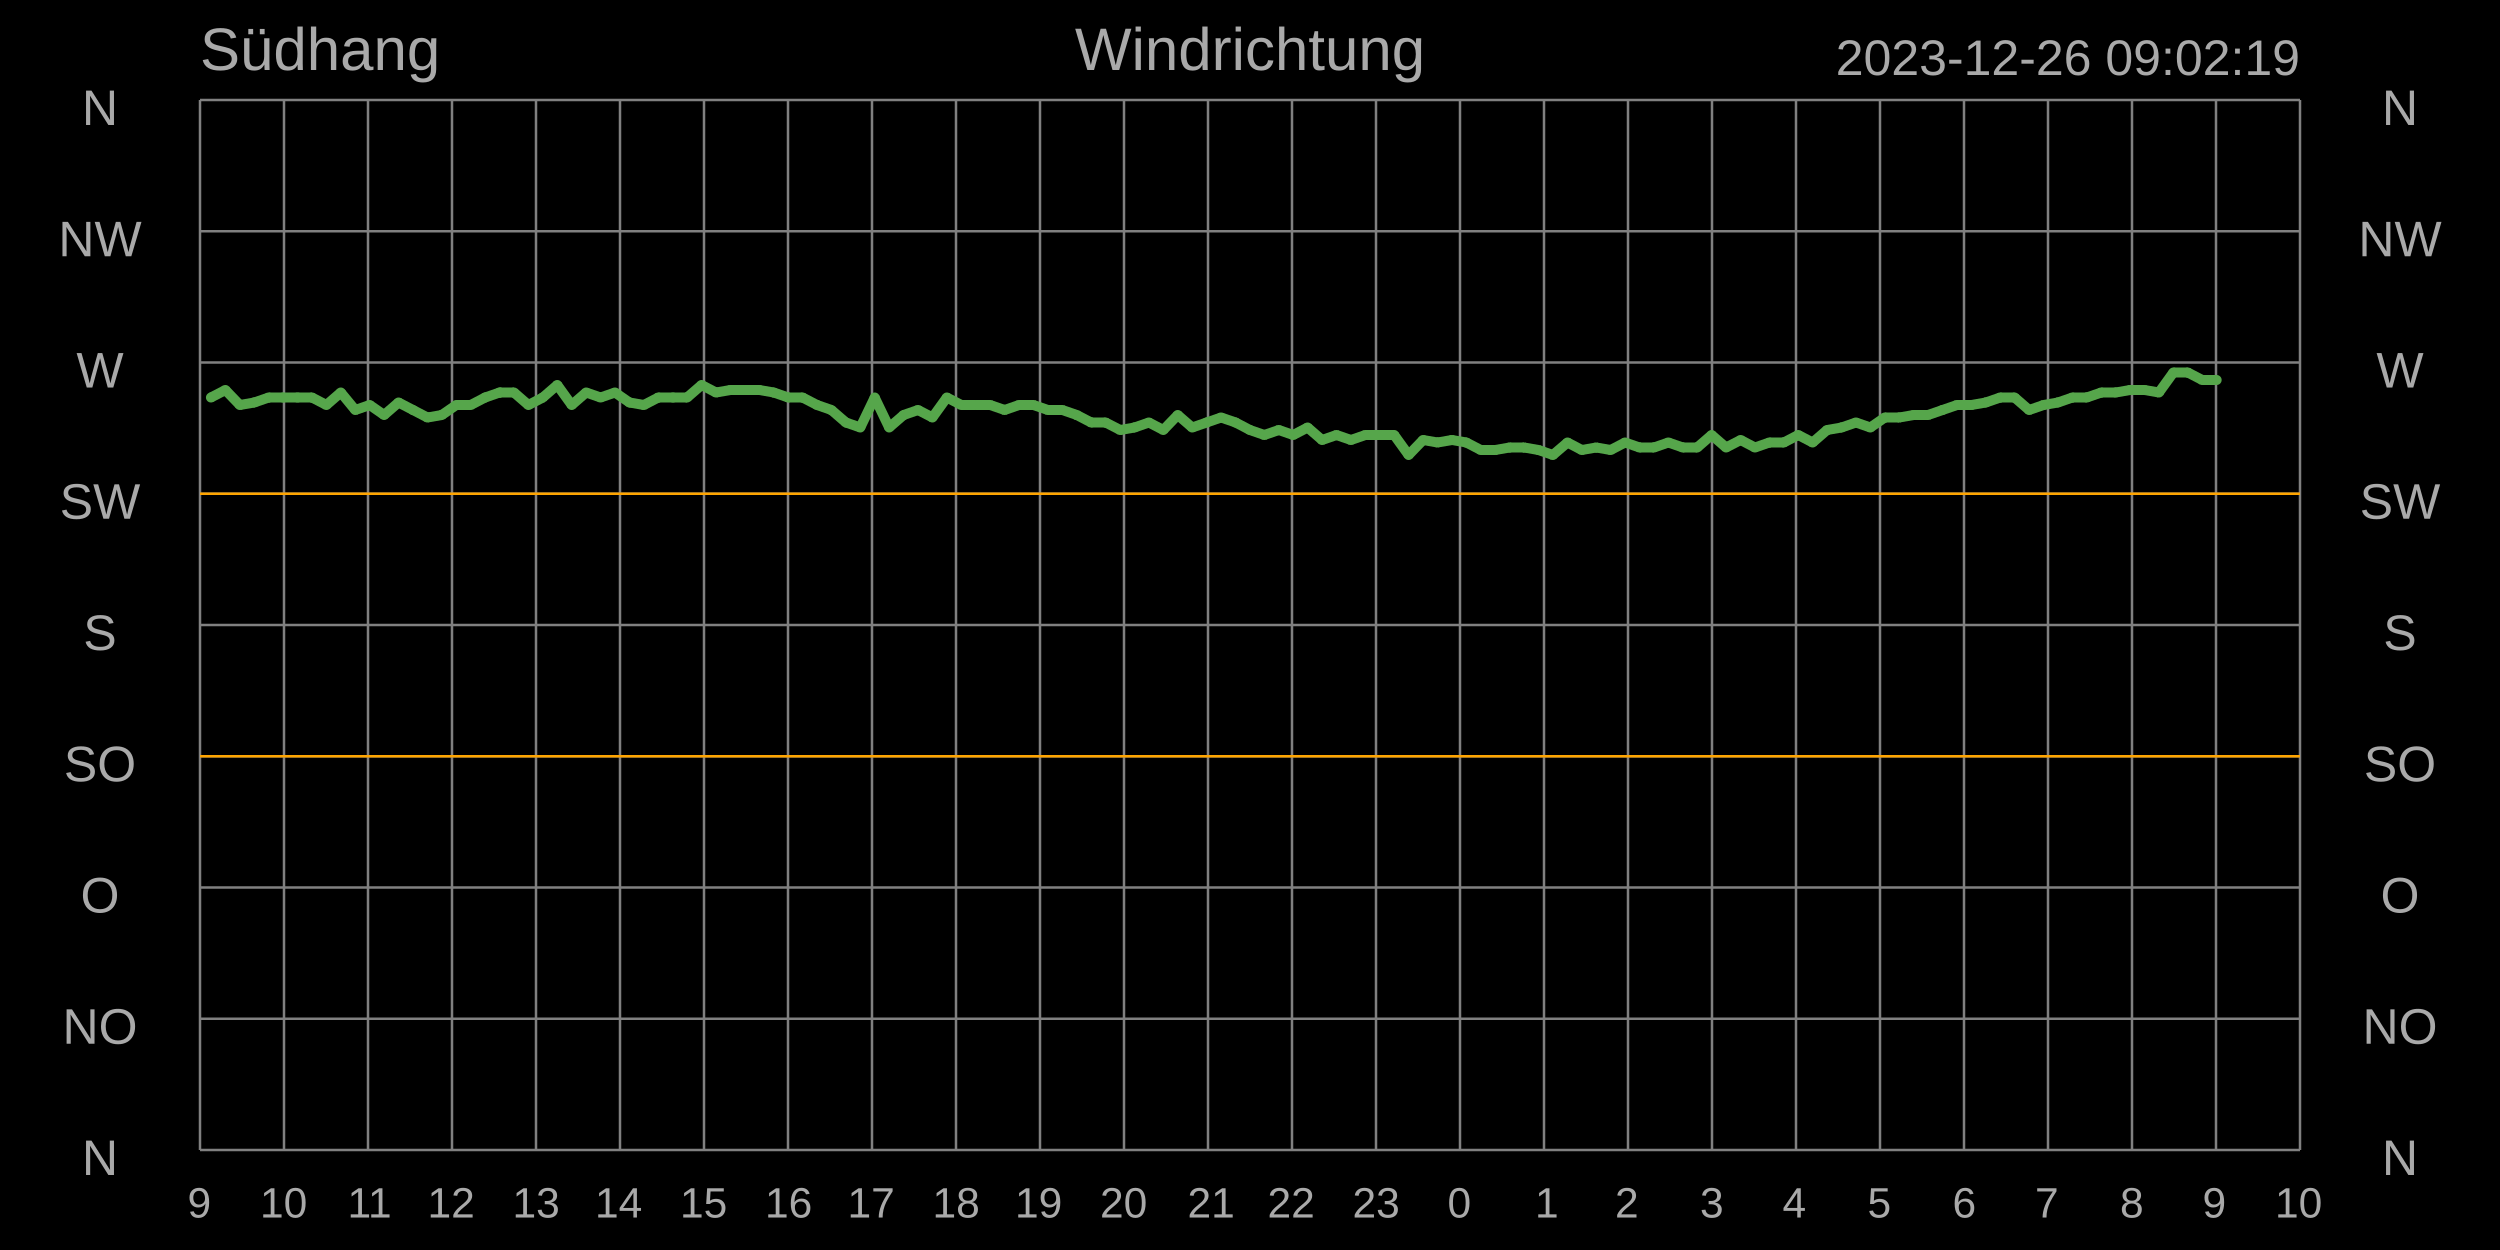
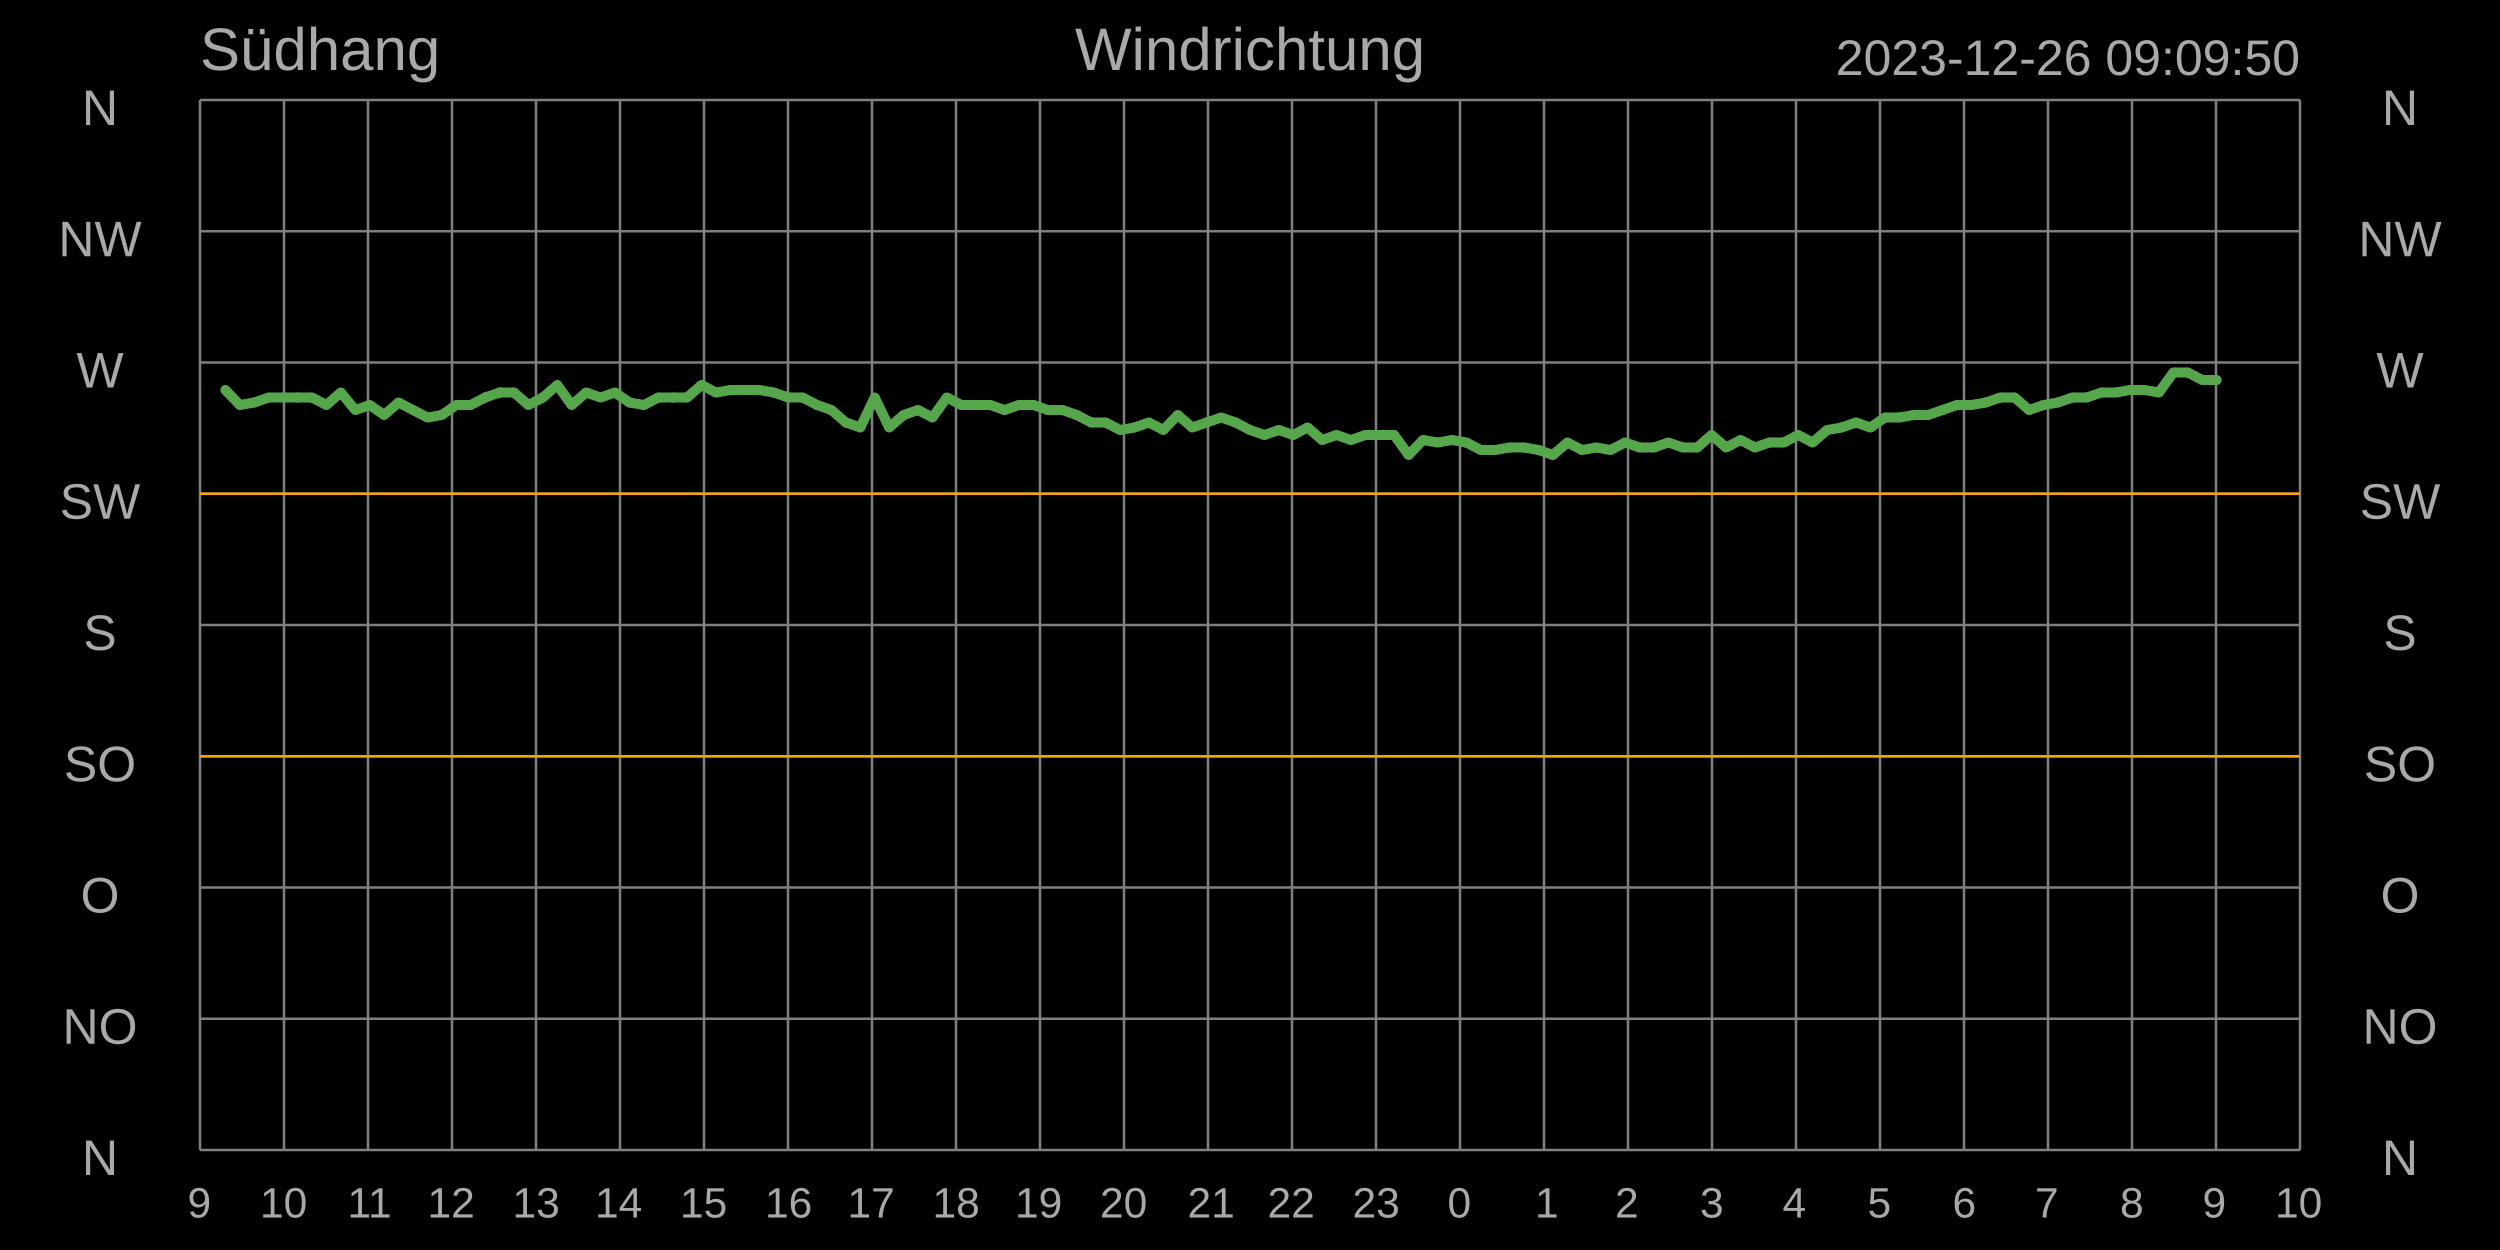
<svg xmlns="http://www.w3.org/2000/svg" baseProfile="full" height="500" version="1.1" width="1000">
  <defs />
  <rect fill="#000000" height="500" width="1000" x="0" y="0" />
  <line stroke="#808080" x1="80" x2="920" y1="40.0" y2="40.0" />
  <line stroke="#808080" x1="80" x2="920" y1="92.5" y2="92.5" />
  <line stroke="#808080" x1="80" x2="920" y1="145.0" y2="145.0" />
  <line stroke="#808080" x1="80" x2="920" y1="197.5" y2="197.5" />
  <line stroke="#808080" x1="80" x2="920" y1="250.0" y2="250.0" />
  <line stroke="#808080" x1="80" x2="920" y1="302.5" y2="302.5" />
  <line stroke="#808080" x1="80" x2="920" y1="355.0" y2="355.0" />
  <line stroke="#808080" x1="80" x2="920" y1="407.5" y2="407.5" />
  <line stroke="#808080" x1="80" x2="920" y1="460.0" y2="460.0" />
  <line stroke="#808080" x1="80.0" x2="80.0" y1="40" y2="460" />
  <line stroke="#808080" x1="113.6" x2="113.6" y1="40" y2="460" />
  <line stroke="#808080" x1="147.2" x2="147.2" y1="40" y2="460" />
  <line stroke="#808080" x1="180.8" x2="180.8" y1="40" y2="460" />
  <line stroke="#808080" x1="214.4" x2="214.4" y1="40" y2="460" />
  <line stroke="#808080" x1="248" x2="248" y1="40" y2="460" />
  <line stroke="#808080" x1="281.6" x2="281.6" y1="40" y2="460" />
  <line stroke="#808080" x1="315.2" x2="315.2" y1="40" y2="460" />
  <line stroke="#808080" x1="348.8" x2="348.8" y1="40" y2="460" />
  <line stroke="#808080" x1="382.4" x2="382.4" y1="40" y2="460" />
  <line stroke="#808080" x1="416" x2="416" y1="40" y2="460" />
  <line stroke="#808080" x1="449.6" x2="449.6" y1="40" y2="460" />
  <line stroke="#808080" x1="483.2" x2="483.2" y1="40" y2="460" />
  <line stroke="#808080" x1="516.8" x2="516.8" y1="40" y2="460" />
  <line stroke="#808080" x1="550.4" x2="550.4" y1="40" y2="460" />
  <line stroke="#808080" x1="584" x2="584" y1="40" y2="460" />
  <line stroke="#808080" x1="617.6" x2="617.6" y1="40" y2="460" />
  <line stroke="#808080" x1="651.2" x2="651.2" y1="40" y2="460" />
  <line stroke="#808080" x1="684.8" x2="684.8" y1="40" y2="460" />
  <line stroke="#808080" x1="718.4" x2="718.4" y1="40" y2="460" />
  <line stroke="#808080" x1="752" x2="752" y1="40" y2="460" />
  <line stroke="#808080" x1="785.6" x2="785.6" y1="40" y2="460" />
  <line stroke="#808080" x1="819.2" x2="819.2" y1="40" y2="460" />
  <line stroke="#808080" x1="852.8" x2="852.8" y1="40" y2="460" />
  <line stroke="#808080" x1="886.4" x2="886.4" y1="40" y2="460" />
  <line stroke="#808080" x1="920" x2="920" y1="40" y2="460" />
  <text fill="#A9A9A9" font-size="20px" style="font-family:Arial" text-anchor="middle" x="40.0" y="50.0"> N</text>
  <text fill="#A9A9A9" font-size="20px" style="font-family:Arial" text-anchor="middle" x="40.0" y="102.5">NW</text>
  <text fill="#A9A9A9" font-size="20px" style="font-family:Arial" text-anchor="middle" x="40.0" y="155.0"> W</text>
  <text fill="#A9A9A9" font-size="20px" style="font-family:Arial" text-anchor="middle" x="40.0" y="207.5">SW</text>
  <text fill="#A9A9A9" font-size="20px" style="font-family:Arial" text-anchor="middle" x="40.0" y="260.0"> S</text>
  <text fill="#A9A9A9" font-size="20px" style="font-family:Arial" text-anchor="middle" x="40.0" y="312.5">SO</text>
  <text fill="#A9A9A9" font-size="20px" style="font-family:Arial" text-anchor="middle" x="40.0" y="365.0"> O</text>
  <text fill="#A9A9A9" font-size="20px" style="font-family:Arial" text-anchor="middle" x="40.0" y="417.5">NO</text>
  <text fill="#A9A9A9" font-size="20px" style="font-family:Arial" text-anchor="middle" x="40.0" y="470.0"> N</text>
  <text fill="#A9A9A9" font-size="20px" style="font-family:Arial" text-anchor="middle" x="960.0" y="50.0"> N</text>
  <text fill="#A9A9A9" font-size="20px" style="font-family:Arial" text-anchor="middle" x="960.0" y="102.5">NW</text>
  <text fill="#A9A9A9" font-size="20px" style="font-family:Arial" text-anchor="middle" x="960.0" y="155.0"> W</text>
  <text fill="#A9A9A9" font-size="20px" style="font-family:Arial" text-anchor="middle" x="960.0" y="207.5">SW</text>
  <text fill="#A9A9A9" font-size="20px" style="font-family:Arial" text-anchor="middle" x="960.0" y="260.0"> S</text>
  <text fill="#A9A9A9" font-size="20px" style="font-family:Arial" text-anchor="middle" x="960.0" y="312.5">SO</text>
  <text fill="#A9A9A9" font-size="20px" style="font-family:Arial" text-anchor="middle" x="960.0" y="365.0"> O</text>
  <text fill="#A9A9A9" font-size="20px" style="font-family:Arial" text-anchor="middle" x="960.0" y="417.5">NO</text>
  <text fill="#A9A9A9" font-size="20px" style="font-family:Arial" text-anchor="middle" x="960.0" y="470.0"> N</text>
  <text fill="#A9A9A9" font-size="17px" style="font-family:Arial" text-anchor="start" x="75" y="487">9</text>
  <text fill="#A9A9A9" font-size="17px" style="font-family:Arial" text-anchor="start" x="104" y="487">10</text>
  <text fill="#A9A9A9" font-size="17px" style="font-family:Arial" text-anchor="start" x="139" y="487">11</text>
  <text fill="#A9A9A9" font-size="17px" style="font-family:Arial" text-anchor="start" x="171" y="487">12</text>
  <text fill="#A9A9A9" font-size="17px" style="font-family:Arial" text-anchor="start" x="205" y="487">13</text>
  <text fill="#A9A9A9" font-size="17px" style="font-family:Arial" text-anchor="start" x="238" y="487">14</text>
  <text fill="#A9A9A9" font-size="17px" style="font-family:Arial" text-anchor="start" x="272" y="487">15</text>
  <text fill="#A9A9A9" font-size="17px" style="font-family:Arial" text-anchor="start" x="306" y="487">16</text>
  <text fill="#A9A9A9" font-size="17px" style="font-family:Arial" text-anchor="start" x="339" y="487">17</text>
  <text fill="#A9A9A9" font-size="17px" style="font-family:Arial" text-anchor="start" x="373" y="487">18</text>
  <text fill="#A9A9A9" font-size="17px" style="font-family:Arial" text-anchor="start" x="406" y="487">19</text>
  <text fill="#A9A9A9" font-size="17px" style="font-family:Arial" text-anchor="start" x="440" y="487">20</text>
  <text fill="#A9A9A9" font-size="17px" style="font-family:Arial" text-anchor="start" x="475" y="487">21</text>
  <text fill="#A9A9A9" font-size="17px" style="font-family:Arial" text-anchor="start" x="507" y="487">22</text>
  <text fill="#A9A9A9" font-size="17px" style="font-family:Arial" text-anchor="start" x="541" y="487">23</text>
  <text fill="#A9A9A9" font-size="17px" style="font-family:Arial" text-anchor="start" x="579" y="487">0</text>
  <text fill="#A9A9A9" font-size="17px" style="font-family:Arial" text-anchor="start" x="614" y="487">1</text>
  <text fill="#A9A9A9" font-size="17px" style="font-family:Arial" text-anchor="start" x="646" y="487">2</text>
  <text fill="#A9A9A9" font-size="17px" style="font-family:Arial" text-anchor="start" x="680" y="487">3</text>
  <text fill="#A9A9A9" font-size="17px" style="font-family:Arial" text-anchor="start" x="713" y="487">4</text>
  <text fill="#A9A9A9" font-size="17px" style="font-family:Arial" text-anchor="start" x="747" y="487">5</text>
  <text fill="#A9A9A9" font-size="17px" style="font-family:Arial" text-anchor="start" x="781" y="487">6</text>
  <text fill="#A9A9A9" font-size="17px" style="font-family:Arial" text-anchor="start" x="814" y="487">7</text>
  <text fill="#A9A9A9" font-size="17px" style="font-family:Arial" text-anchor="start" x="848" y="487">8</text>
  <text fill="#A9A9A9" font-size="17px" style="font-family:Arial" text-anchor="start" x="881" y="487">9</text>
  <text fill="#A9A9A9" font-size="17px" style="font-family:Arial" text-anchor="start" x="910" y="487">10</text>
  <line stroke="#FFA500" x1="80" x2="920" y1="302.5" y2="302.5" />
  <line stroke="#FFA500" x1="80" x2="920" y1="197.5" y2="197.5" />
-   <circle cx="84.377" cy="159" fill="#56a64b" r="2" />
  <circle cx="90.155" cy="156" fill="#56a64b" r="2" />
  <circle cx="95.923" cy="162" fill="#56a64b" r="2" />
  <circle cx="101.691" cy="161" fill="#56a64b" r="2" />
  <circle cx="107.468" cy="159" fill="#56a64b" r="2" />
  <circle cx="113.236" cy="159" fill="#56a64b" r="2" />
  <circle cx="119.013" cy="159" fill="#56a64b" r="2" />
  <circle cx="124.781" cy="159" fill="#56a64b" r="2" />
  <circle cx="130.559" cy="162" fill="#56a64b" r="2" />
  <circle cx="136.327" cy="157" fill="#56a64b" r="2" />
  <circle cx="142.095" cy="164" fill="#56a64b" r="2" />
  <circle cx="147.872" cy="162" fill="#56a64b" r="2" />
  <circle cx="153.64" cy="166" fill="#56a64b" r="2" />
  <circle cx="159.417" cy="161" fill="#56a64b" r="2" />
  <circle cx="165.185" cy="164" fill="#56a64b" r="2" />
  <circle cx="170.953" cy="167" fill="#56a64b" r="2" />
  <circle cx="176.731" cy="166" fill="#56a64b" r="2" />
  <circle cx="182.499" cy="162" fill="#56a64b" r="2" />
  <circle cx="188.276" cy="162" fill="#56a64b" r="2" />
  <circle cx="194.044" cy="159" fill="#56a64b" r="2" />
  <circle cx="199.821" cy="157" fill="#56a64b" r="2" />
  <circle cx="199.999" cy="157" fill="#56a64b" r="2" />
  <circle cx="205.589" cy="157" fill="#56a64b" r="2" />
  <circle cx="211.357" cy="162" fill="#56a64b" r="2" />
  <circle cx="217.135" cy="159" fill="#56a64b" r="2" />
  <circle cx="222.903" cy="154" fill="#56a64b" r="2" />
  <circle cx="228.68" cy="162" fill="#56a64b" r="2" />
  <circle cx="234.448" cy="157" fill="#56a64b" r="2" />
  <circle cx="240.216" cy="159" fill="#56a64b" r="2" />
  <circle cx="245.993" cy="157" fill="#56a64b" r="2" />
  <circle cx="251.761" cy="161" fill="#56a64b" r="2" />
  <circle cx="257.539" cy="162" fill="#56a64b" r="2" />
  <circle cx="263.307" cy="159" fill="#56a64b" r="2" />
  <circle cx="269.196" cy="159" fill="#56a64b" r="2" />
  <circle cx="274.852" cy="159" fill="#56a64b" r="2" />
  <circle cx="280.62" cy="154" fill="#56a64b" r="2" />
  <circle cx="286.397" cy="157" fill="#56a64b" r="2" />
  <circle cx="292.165" cy="156" fill="#56a64b" r="2" />
  <circle cx="297.943" cy="156" fill="#56a64b" r="2" />
  <circle cx="303.711" cy="156" fill="#56a64b" r="2" />
  <circle cx="309.479" cy="157" fill="#56a64b" r="2" />
  <circle cx="315.256" cy="159" fill="#56a64b" r="2" />
  <circle cx="321.024" cy="159" fill="#56a64b" r="2" />
  <circle cx="326.801" cy="162" fill="#56a64b" r="2" />
  <circle cx="332.569" cy="164" fill="#56a64b" r="2" />
  <circle cx="338.347" cy="169" fill="#56a64b" r="2" />
  <circle cx="344.115" cy="171" fill="#56a64b" r="2" />
  <circle cx="349.883" cy="159" fill="#56a64b" r="2" />
  <circle cx="355.66" cy="171" fill="#56a64b" r="2" />
  <circle cx="361.428" cy="166" fill="#56a64b" r="2" />
  <circle cx="367.205" cy="164" fill="#56a64b" r="2" />
  <circle cx="372.973" cy="167" fill="#56a64b" r="2" />
  <circle cx="378.741" cy="159" fill="#56a64b" r="2" />
  <circle cx="384.519" cy="162" fill="#56a64b" r="2" />
  <circle cx="390.287" cy="162" fill="#56a64b" r="2" />
  <circle cx="396.064" cy="162" fill="#56a64b" r="2" />
  <circle cx="401.832" cy="164" fill="#56a64b" r="2" />
  <circle cx="407.6" cy="162" fill="#56a64b" r="2" />
  <circle cx="413.377" cy="162" fill="#56a64b" r="2" />
  <circle cx="419.145" cy="164" fill="#56a64b" r="2" />
  <circle cx="424.923" cy="164" fill="#56a64b" r="2" />
  <circle cx="430.691" cy="166" fill="#56a64b" r="2" />
  <circle cx="436.459" cy="169" fill="#56a64b" r="2" />
  <circle cx="442.236" cy="169" fill="#56a64b" r="2" />
  <circle cx="448.069" cy="172" fill="#56a64b" r="2" />
  <circle cx="453.781" cy="171" fill="#56a64b" r="2" />
  <circle cx="459.549" cy="169" fill="#56a64b" r="2" />
  <circle cx="465.327" cy="172" fill="#56a64b" r="2" />
  <circle cx="471.095" cy="166" fill="#56a64b" r="2" />
  <circle cx="476.863" cy="171" fill="#56a64b" r="2" />
  <circle cx="482.64" cy="169" fill="#56a64b" r="2" />
  <circle cx="488.408" cy="167" fill="#56a64b" r="2" />
  <circle cx="494.241" cy="169" fill="#56a64b" r="2" />
  <circle cx="499.953" cy="172" fill="#56a64b" r="2" />
  <circle cx="505.721" cy="174" fill="#56a64b" r="2" />
  <circle cx="511.499" cy="172" fill="#56a64b" r="2" />
  <circle cx="517.267" cy="174" fill="#56a64b" r="2" />
  <circle cx="523.044" cy="171" fill="#56a64b" r="2" />
  <circle cx="528.812" cy="176" fill="#56a64b" r="2" />
  <circle cx="534.58" cy="174" fill="#56a64b" r="2" />
  <circle cx="540.357" cy="176" fill="#56a64b" r="2" />
  <circle cx="546.125" cy="174" fill="#56a64b" r="2" />
  <circle cx="551.903" cy="174" fill="#56a64b" r="2" />
  <circle cx="557.671" cy="174" fill="#56a64b" r="2" />
  <circle cx="563.439" cy="182" fill="#56a64b" r="2" />
  <circle cx="569.216" cy="176" fill="#56a64b" r="2" />
  <circle cx="574.984" cy="177" fill="#56a64b" r="2" />
  <circle cx="580.761" cy="176" fill="#56a64b" r="2" />
  <circle cx="586.529" cy="177" fill="#56a64b" r="2" />
  <circle cx="592.297" cy="180" fill="#56a64b" r="2" />
  <circle cx="598.075" cy="180" fill="#56a64b" r="2" />
  <circle cx="603.843" cy="179" fill="#56a64b" r="2" />
  <circle cx="609.62" cy="179" fill="#56a64b" r="2" />
  <circle cx="615.388" cy="180" fill="#56a64b" r="2" />
  <circle cx="621.156" cy="182" fill="#56a64b" r="2" />
  <circle cx="626.999" cy="177" fill="#56a64b" r="2" />
  <circle cx="632.701" cy="180" fill="#56a64b" r="2" />
  <circle cx="638.479" cy="179" fill="#56a64b" r="2" />
  <circle cx="644.247" cy="180" fill="#56a64b" r="2" />
  <circle cx="650.015" cy="177" fill="#56a64b" r="2" />
  <circle cx="655.792" cy="179" fill="#56a64b" r="2" />
  <circle cx="661.56" cy="179" fill="#56a64b" r="2" />
  <circle cx="667.337" cy="177" fill="#56a64b" r="2" />
  <circle cx="673.105" cy="179" fill="#56a64b" r="2" />
  <circle cx="678.883" cy="179" fill="#56a64b" r="2" />
  <circle cx="684.651" cy="174" fill="#56a64b" r="2" />
  <circle cx="690.419" cy="179" fill="#56a64b" r="2" />
  <circle cx="696.252" cy="176" fill="#56a64b" r="2" />
  <circle cx="701.964" cy="179" fill="#56a64b" r="2" />
  <circle cx="707.741" cy="177" fill="#56a64b" r="2" />
  <circle cx="713.509" cy="177" fill="#56a64b" r="2" />
  <circle cx="719.277" cy="174" fill="#56a64b" r="2" />
  <circle cx="725.055" cy="177" fill="#56a64b" r="2" />
  <circle cx="730.823" cy="172" fill="#56a64b" r="2" />
  <circle cx="736.6" cy="171" fill="#56a64b" r="2" />
  <circle cx="742.368" cy="169" fill="#56a64b" r="2" />
  <circle cx="748.136" cy="171" fill="#56a64b" r="2" />
  <circle cx="753.913" cy="167" fill="#56a64b" r="2" />
  <circle cx="759.681" cy="167" fill="#56a64b" r="2" />
  <circle cx="765.449" cy="166" fill="#56a64b" r="2" />
  <circle cx="771.227" cy="166" fill="#56a64b" r="2" />
  <circle cx="776.995" cy="164" fill="#56a64b" r="2" />
  <circle cx="782.772" cy="162" fill="#56a64b" r="2" />
  <circle cx="788.54" cy="162" fill="#56a64b" r="2" />
  <circle cx="794.308" cy="161" fill="#56a64b" r="2" />
  <circle cx="800.085" cy="159" fill="#56a64b" r="2" />
  <circle cx="805.853" cy="159" fill="#56a64b" r="2" />
  <circle cx="811.631" cy="164" fill="#56a64b" r="2" />
  <circle cx="817.399" cy="162" fill="#56a64b" r="2" />
  <circle cx="823.167" cy="161" fill="#56a64b" r="2" />
  <circle cx="828.944" cy="159" fill="#56a64b" r="2" />
  <circle cx="834.712" cy="159" fill="#56a64b" r="2" />
  <circle cx="840.489" cy="157" fill="#56a64b" r="2" />
  <circle cx="846.257" cy="157" fill="#56a64b" r="2" />
  <circle cx="852.025" cy="156" fill="#56a64b" r="2" />
  <circle cx="857.803" cy="156" fill="#56a64b" r="2" />
  <circle cx="863.571" cy="157" fill="#56a64b" r="2" />
  <circle cx="869.348" cy="149" fill="#56a64b" r="2" />
  <circle cx="875.116" cy="149" fill="#56a64b" r="2" />
  <circle cx="880.884" cy="152" fill="#56a64b" r="2" />
  <circle cx="886.661" cy="152" fill="#56a64b" r="2" />
-   <line stroke="#56a64b" stroke-width="4" x1="84.377" x2="90.155" y1="159" y2="156" />
  <line stroke="#56a64b" stroke-width="4" x1="90.155" x2="95.923" y1="156" y2="162" />
  <line stroke="#56a64b" stroke-width="4" x1="95.923" x2="101.691" y1="162" y2="161" />
  <line stroke="#56a64b" stroke-width="4" x1="101.691" x2="107.468" y1="161" y2="159" />
  <line stroke="#56a64b" stroke-width="4" x1="107.468" x2="113.236" y1="159" y2="159" />
  <line stroke="#56a64b" stroke-width="4" x1="113.236" x2="119.013" y1="159" y2="159" />
  <line stroke="#56a64b" stroke-width="4" x1="119.013" x2="124.781" y1="159" y2="159" />
  <line stroke="#56a64b" stroke-width="4" x1="124.781" x2="130.559" y1="159" y2="162" />
  <line stroke="#56a64b" stroke-width="4" x1="130.559" x2="136.327" y1="162" y2="157" />
  <line stroke="#56a64b" stroke-width="4" x1="136.327" x2="142.095" y1="157" y2="164" />
  <line stroke="#56a64b" stroke-width="4" x1="142.095" x2="147.872" y1="164" y2="162" />
  <line stroke="#56a64b" stroke-width="4" x1="147.872" x2="153.64" y1="162" y2="166" />
  <line stroke="#56a64b" stroke-width="4" x1="153.64" x2="159.417" y1="166" y2="161" />
  <line stroke="#56a64b" stroke-width="4" x1="159.417" x2="165.185" y1="161" y2="164" />
  <line stroke="#56a64b" stroke-width="4" x1="165.185" x2="170.953" y1="164" y2="167" />
  <line stroke="#56a64b" stroke-width="4" x1="170.953" x2="176.731" y1="167" y2="166" />
  <line stroke="#56a64b" stroke-width="4" x1="176.731" x2="182.499" y1="166" y2="162" />
  <line stroke="#56a64b" stroke-width="4" x1="182.499" x2="188.276" y1="162" y2="162" />
  <line stroke="#56a64b" stroke-width="4" x1="188.276" x2="194.044" y1="162" y2="159" />
  <line stroke="#56a64b" stroke-width="4" x1="194.044" x2="199.821" y1="159" y2="157" />
  <line stroke="#56a64b" stroke-width="4" x1="199.821" x2="199.999" y1="157" y2="157" />
  <line stroke="#56a64b" stroke-width="4" x1="199.999" x2="205.589" y1="157" y2="157" />
  <line stroke="#56a64b" stroke-width="4" x1="205.589" x2="211.357" y1="157" y2="162" />
  <line stroke="#56a64b" stroke-width="4" x1="211.357" x2="217.135" y1="162" y2="159" />
  <line stroke="#56a64b" stroke-width="4" x1="217.135" x2="222.903" y1="159" y2="154" />
  <line stroke="#56a64b" stroke-width="4" x1="222.903" x2="228.68" y1="154" y2="162" />
  <line stroke="#56a64b" stroke-width="4" x1="228.68" x2="234.448" y1="162" y2="157" />
  <line stroke="#56a64b" stroke-width="4" x1="234.448" x2="240.216" y1="157" y2="159" />
  <line stroke="#56a64b" stroke-width="4" x1="240.216" x2="245.993" y1="159" y2="157" />
  <line stroke="#56a64b" stroke-width="4" x1="245.993" x2="251.761" y1="157" y2="161" />
  <line stroke="#56a64b" stroke-width="4" x1="251.761" x2="257.539" y1="161" y2="162" />
  <line stroke="#56a64b" stroke-width="4" x1="257.539" x2="263.307" y1="162" y2="159" />
  <line stroke="#56a64b" stroke-width="4" x1="263.307" x2="269.196" y1="159" y2="159" />
  <line stroke="#56a64b" stroke-width="4" x1="269.196" x2="274.852" y1="159" y2="159" />
  <line stroke="#56a64b" stroke-width="4" x1="274.852" x2="280.62" y1="159" y2="154" />
  <line stroke="#56a64b" stroke-width="4" x1="280.62" x2="286.397" y1="154" y2="157" />
  <line stroke="#56a64b" stroke-width="4" x1="286.397" x2="292.165" y1="157" y2="156" />
  <line stroke="#56a64b" stroke-width="4" x1="292.165" x2="297.943" y1="156" y2="156" />
  <line stroke="#56a64b" stroke-width="4" x1="297.943" x2="303.711" y1="156" y2="156" />
  <line stroke="#56a64b" stroke-width="4" x1="303.711" x2="309.479" y1="156" y2="157" />
  <line stroke="#56a64b" stroke-width="4" x1="309.479" x2="315.256" y1="157" y2="159" />
  <line stroke="#56a64b" stroke-width="4" x1="315.256" x2="321.024" y1="159" y2="159" />
  <line stroke="#56a64b" stroke-width="4" x1="321.024" x2="326.801" y1="159" y2="162" />
  <line stroke="#56a64b" stroke-width="4" x1="326.801" x2="332.569" y1="162" y2="164" />
  <line stroke="#56a64b" stroke-width="4" x1="332.569" x2="338.347" y1="164" y2="169" />
  <line stroke="#56a64b" stroke-width="4" x1="338.347" x2="344.115" y1="169" y2="171" />
  <line stroke="#56a64b" stroke-width="4" x1="344.115" x2="349.883" y1="171" y2="159" />
  <line stroke="#56a64b" stroke-width="4" x1="349.883" x2="355.66" y1="159" y2="171" />
  <line stroke="#56a64b" stroke-width="4" x1="355.66" x2="361.428" y1="171" y2="166" />
  <line stroke="#56a64b" stroke-width="4" x1="361.428" x2="367.205" y1="166" y2="164" />
  <line stroke="#56a64b" stroke-width="4" x1="367.205" x2="372.973" y1="164" y2="167" />
  <line stroke="#56a64b" stroke-width="4" x1="372.973" x2="378.741" y1="167" y2="159" />
  <line stroke="#56a64b" stroke-width="4" x1="378.741" x2="384.519" y1="159" y2="162" />
  <line stroke="#56a64b" stroke-width="4" x1="384.519" x2="390.287" y1="162" y2="162" />
  <line stroke="#56a64b" stroke-width="4" x1="390.287" x2="396.064" y1="162" y2="162" />
  <line stroke="#56a64b" stroke-width="4" x1="396.064" x2="401.832" y1="162" y2="164" />
  <line stroke="#56a64b" stroke-width="4" x1="401.832" x2="407.6" y1="164" y2="162" />
  <line stroke="#56a64b" stroke-width="4" x1="407.6" x2="413.377" y1="162" y2="162" />
  <line stroke="#56a64b" stroke-width="4" x1="413.377" x2="419.145" y1="162" y2="164" />
  <line stroke="#56a64b" stroke-width="4" x1="419.145" x2="424.923" y1="164" y2="164" />
  <line stroke="#56a64b" stroke-width="4" x1="424.923" x2="430.691" y1="164" y2="166" />
  <line stroke="#56a64b" stroke-width="4" x1="430.691" x2="436.459" y1="166" y2="169" />
  <line stroke="#56a64b" stroke-width="4" x1="436.459" x2="442.236" y1="169" y2="169" />
  <line stroke="#56a64b" stroke-width="4" x1="442.236" x2="448.069" y1="169" y2="172" />
  <line stroke="#56a64b" stroke-width="4" x1="448.069" x2="453.781" y1="172" y2="171" />
  <line stroke="#56a64b" stroke-width="4" x1="453.781" x2="459.549" y1="171" y2="169" />
  <line stroke="#56a64b" stroke-width="4" x1="459.549" x2="465.327" y1="169" y2="172" />
  <line stroke="#56a64b" stroke-width="4" x1="465.327" x2="471.095" y1="172" y2="166" />
  <line stroke="#56a64b" stroke-width="4" x1="471.095" x2="476.863" y1="166" y2="171" />
  <line stroke="#56a64b" stroke-width="4" x1="476.863" x2="482.64" y1="171" y2="169" />
  <line stroke="#56a64b" stroke-width="4" x1="482.64" x2="488.408" y1="169" y2="167" />
  <line stroke="#56a64b" stroke-width="4" x1="488.408" x2="494.241" y1="167" y2="169" />
  <line stroke="#56a64b" stroke-width="4" x1="494.241" x2="499.953" y1="169" y2="172" />
  <line stroke="#56a64b" stroke-width="4" x1="499.953" x2="505.721" y1="172" y2="174" />
  <line stroke="#56a64b" stroke-width="4" x1="505.721" x2="511.499" y1="174" y2="172" />
  <line stroke="#56a64b" stroke-width="4" x1="511.499" x2="517.267" y1="172" y2="174" />
  <line stroke="#56a64b" stroke-width="4" x1="517.267" x2="523.044" y1="174" y2="171" />
  <line stroke="#56a64b" stroke-width="4" x1="523.044" x2="528.812" y1="171" y2="176" />
  <line stroke="#56a64b" stroke-width="4" x1="528.812" x2="534.58" y1="176" y2="174" />
  <line stroke="#56a64b" stroke-width="4" x1="534.58" x2="540.357" y1="174" y2="176" />
  <line stroke="#56a64b" stroke-width="4" x1="540.357" x2="546.125" y1="176" y2="174" />
  <line stroke="#56a64b" stroke-width="4" x1="546.125" x2="551.903" y1="174" y2="174" />
  <line stroke="#56a64b" stroke-width="4" x1="551.903" x2="557.671" y1="174" y2="174" />
  <line stroke="#56a64b" stroke-width="4" x1="557.671" x2="563.439" y1="174" y2="182" />
  <line stroke="#56a64b" stroke-width="4" x1="563.439" x2="569.216" y1="182" y2="176" />
  <line stroke="#56a64b" stroke-width="4" x1="569.216" x2="574.984" y1="176" y2="177" />
  <line stroke="#56a64b" stroke-width="4" x1="574.984" x2="580.761" y1="177" y2="176" />
  <line stroke="#56a64b" stroke-width="4" x1="580.761" x2="586.529" y1="176" y2="177" />
  <line stroke="#56a64b" stroke-width="4" x1="586.529" x2="592.297" y1="177" y2="180" />
  <line stroke="#56a64b" stroke-width="4" x1="592.297" x2="598.075" y1="180" y2="180" />
  <line stroke="#56a64b" stroke-width="4" x1="598.075" x2="603.843" y1="180" y2="179" />
  <line stroke="#56a64b" stroke-width="4" x1="603.843" x2="609.62" y1="179" y2="179" />
  <line stroke="#56a64b" stroke-width="4" x1="609.62" x2="615.388" y1="179" y2="180" />
  <line stroke="#56a64b" stroke-width="4" x1="615.388" x2="621.156" y1="180" y2="182" />
  <line stroke="#56a64b" stroke-width="4" x1="621.156" x2="626.999" y1="182" y2="177" />
  <line stroke="#56a64b" stroke-width="4" x1="626.999" x2="632.701" y1="177" y2="180" />
  <line stroke="#56a64b" stroke-width="4" x1="632.701" x2="638.479" y1="180" y2="179" />
  <line stroke="#56a64b" stroke-width="4" x1="638.479" x2="644.247" y1="179" y2="180" />
  <line stroke="#56a64b" stroke-width="4" x1="644.247" x2="650.015" y1="180" y2="177" />
  <line stroke="#56a64b" stroke-width="4" x1="650.015" x2="655.792" y1="177" y2="179" />
  <line stroke="#56a64b" stroke-width="4" x1="655.792" x2="661.56" y1="179" y2="179" />
  <line stroke="#56a64b" stroke-width="4" x1="661.56" x2="667.337" y1="179" y2="177" />
  <line stroke="#56a64b" stroke-width="4" x1="667.337" x2="673.105" y1="177" y2="179" />
  <line stroke="#56a64b" stroke-width="4" x1="673.105" x2="678.883" y1="179" y2="179" />
  <line stroke="#56a64b" stroke-width="4" x1="678.883" x2="684.651" y1="179" y2="174" />
  <line stroke="#56a64b" stroke-width="4" x1="684.651" x2="690.419" y1="174" y2="179" />
  <line stroke="#56a64b" stroke-width="4" x1="690.419" x2="696.252" y1="179" y2="176" />
  <line stroke="#56a64b" stroke-width="4" x1="696.252" x2="701.964" y1="176" y2="179" />
  <line stroke="#56a64b" stroke-width="4" x1="701.964" x2="707.741" y1="179" y2="177" />
  <line stroke="#56a64b" stroke-width="4" x1="707.741" x2="713.509" y1="177" y2="177" />
  <line stroke="#56a64b" stroke-width="4" x1="713.509" x2="719.277" y1="177" y2="174" />
  <line stroke="#56a64b" stroke-width="4" x1="719.277" x2="725.055" y1="174" y2="177" />
  <line stroke="#56a64b" stroke-width="4" x1="725.055" x2="730.823" y1="177" y2="172" />
  <line stroke="#56a64b" stroke-width="4" x1="730.823" x2="736.6" y1="172" y2="171" />
  <line stroke="#56a64b" stroke-width="4" x1="736.6" x2="742.368" y1="171" y2="169" />
  <line stroke="#56a64b" stroke-width="4" x1="742.368" x2="748.136" y1="169" y2="171" />
  <line stroke="#56a64b" stroke-width="4" x1="748.136" x2="753.913" y1="171" y2="167" />
  <line stroke="#56a64b" stroke-width="4" x1="753.913" x2="759.681" y1="167" y2="167" />
  <line stroke="#56a64b" stroke-width="4" x1="759.681" x2="765.449" y1="167" y2="166" />
  <line stroke="#56a64b" stroke-width="4" x1="765.449" x2="771.227" y1="166" y2="166" />
  <line stroke="#56a64b" stroke-width="4" x1="771.227" x2="776.995" y1="166" y2="164" />
  <line stroke="#56a64b" stroke-width="4" x1="776.995" x2="782.772" y1="164" y2="162" />
  <line stroke="#56a64b" stroke-width="4" x1="782.772" x2="788.54" y1="162" y2="162" />
  <line stroke="#56a64b" stroke-width="4" x1="788.54" x2="794.308" y1="162" y2="161" />
  <line stroke="#56a64b" stroke-width="4" x1="794.308" x2="800.085" y1="161" y2="159" />
  <line stroke="#56a64b" stroke-width="4" x1="800.085" x2="805.853" y1="159" y2="159" />
  <line stroke="#56a64b" stroke-width="4" x1="805.853" x2="811.631" y1="159" y2="164" />
  <line stroke="#56a64b" stroke-width="4" x1="811.631" x2="817.399" y1="164" y2="162" />
  <line stroke="#56a64b" stroke-width="4" x1="817.399" x2="823.167" y1="162" y2="161" />
  <line stroke="#56a64b" stroke-width="4" x1="823.167" x2="828.944" y1="161" y2="159" />
  <line stroke="#56a64b" stroke-width="4" x1="828.944" x2="834.712" y1="159" y2="159" />
  <line stroke="#56a64b" stroke-width="4" x1="834.712" x2="840.489" y1="159" y2="157" />
  <line stroke="#56a64b" stroke-width="4" x1="840.489" x2="846.257" y1="157" y2="157" />
  <line stroke="#56a64b" stroke-width="4" x1="846.257" x2="852.025" y1="157" y2="156" />
  <line stroke="#56a64b" stroke-width="4" x1="852.025" x2="857.803" y1="156" y2="156" />
  <line stroke="#56a64b" stroke-width="4" x1="857.803" x2="863.571" y1="156" y2="157" />
  <line stroke="#56a64b" stroke-width="4" x1="863.571" x2="869.348" y1="157" y2="149" />
  <line stroke="#56a64b" stroke-width="4" x1="869.348" x2="875.116" y1="149" y2="149" />
  <line stroke="#56a64b" stroke-width="4" x1="875.116" x2="880.884" y1="149" y2="152" />
  <line stroke="#56a64b" stroke-width="4" x1="880.884" x2="886.661" y1="152" y2="152" />
-   <text fill="#A9A9A9" font-size="20px" style="font-family:Arial" text-anchor="end" x="920" y="30.0">2023-12-26 09:02:19</text>
+   <text fill="#A9A9A9" font-size="20px" style="font-family:Arial" text-anchor="end" x="920" y="30.0">2023-12-26 09:09:50</text>
  <text fill="#A9A9A9" font-size="24px" style="font-family:Arial" text-anchor="middle" x="500.0" y="28.0">Windrichtung</text>
  <text fill="#A9A9A9" font-size="24px" style="font-family:Arial" text-anchor="start" x="80" y="28.0">Südhang</text>
</svg>
